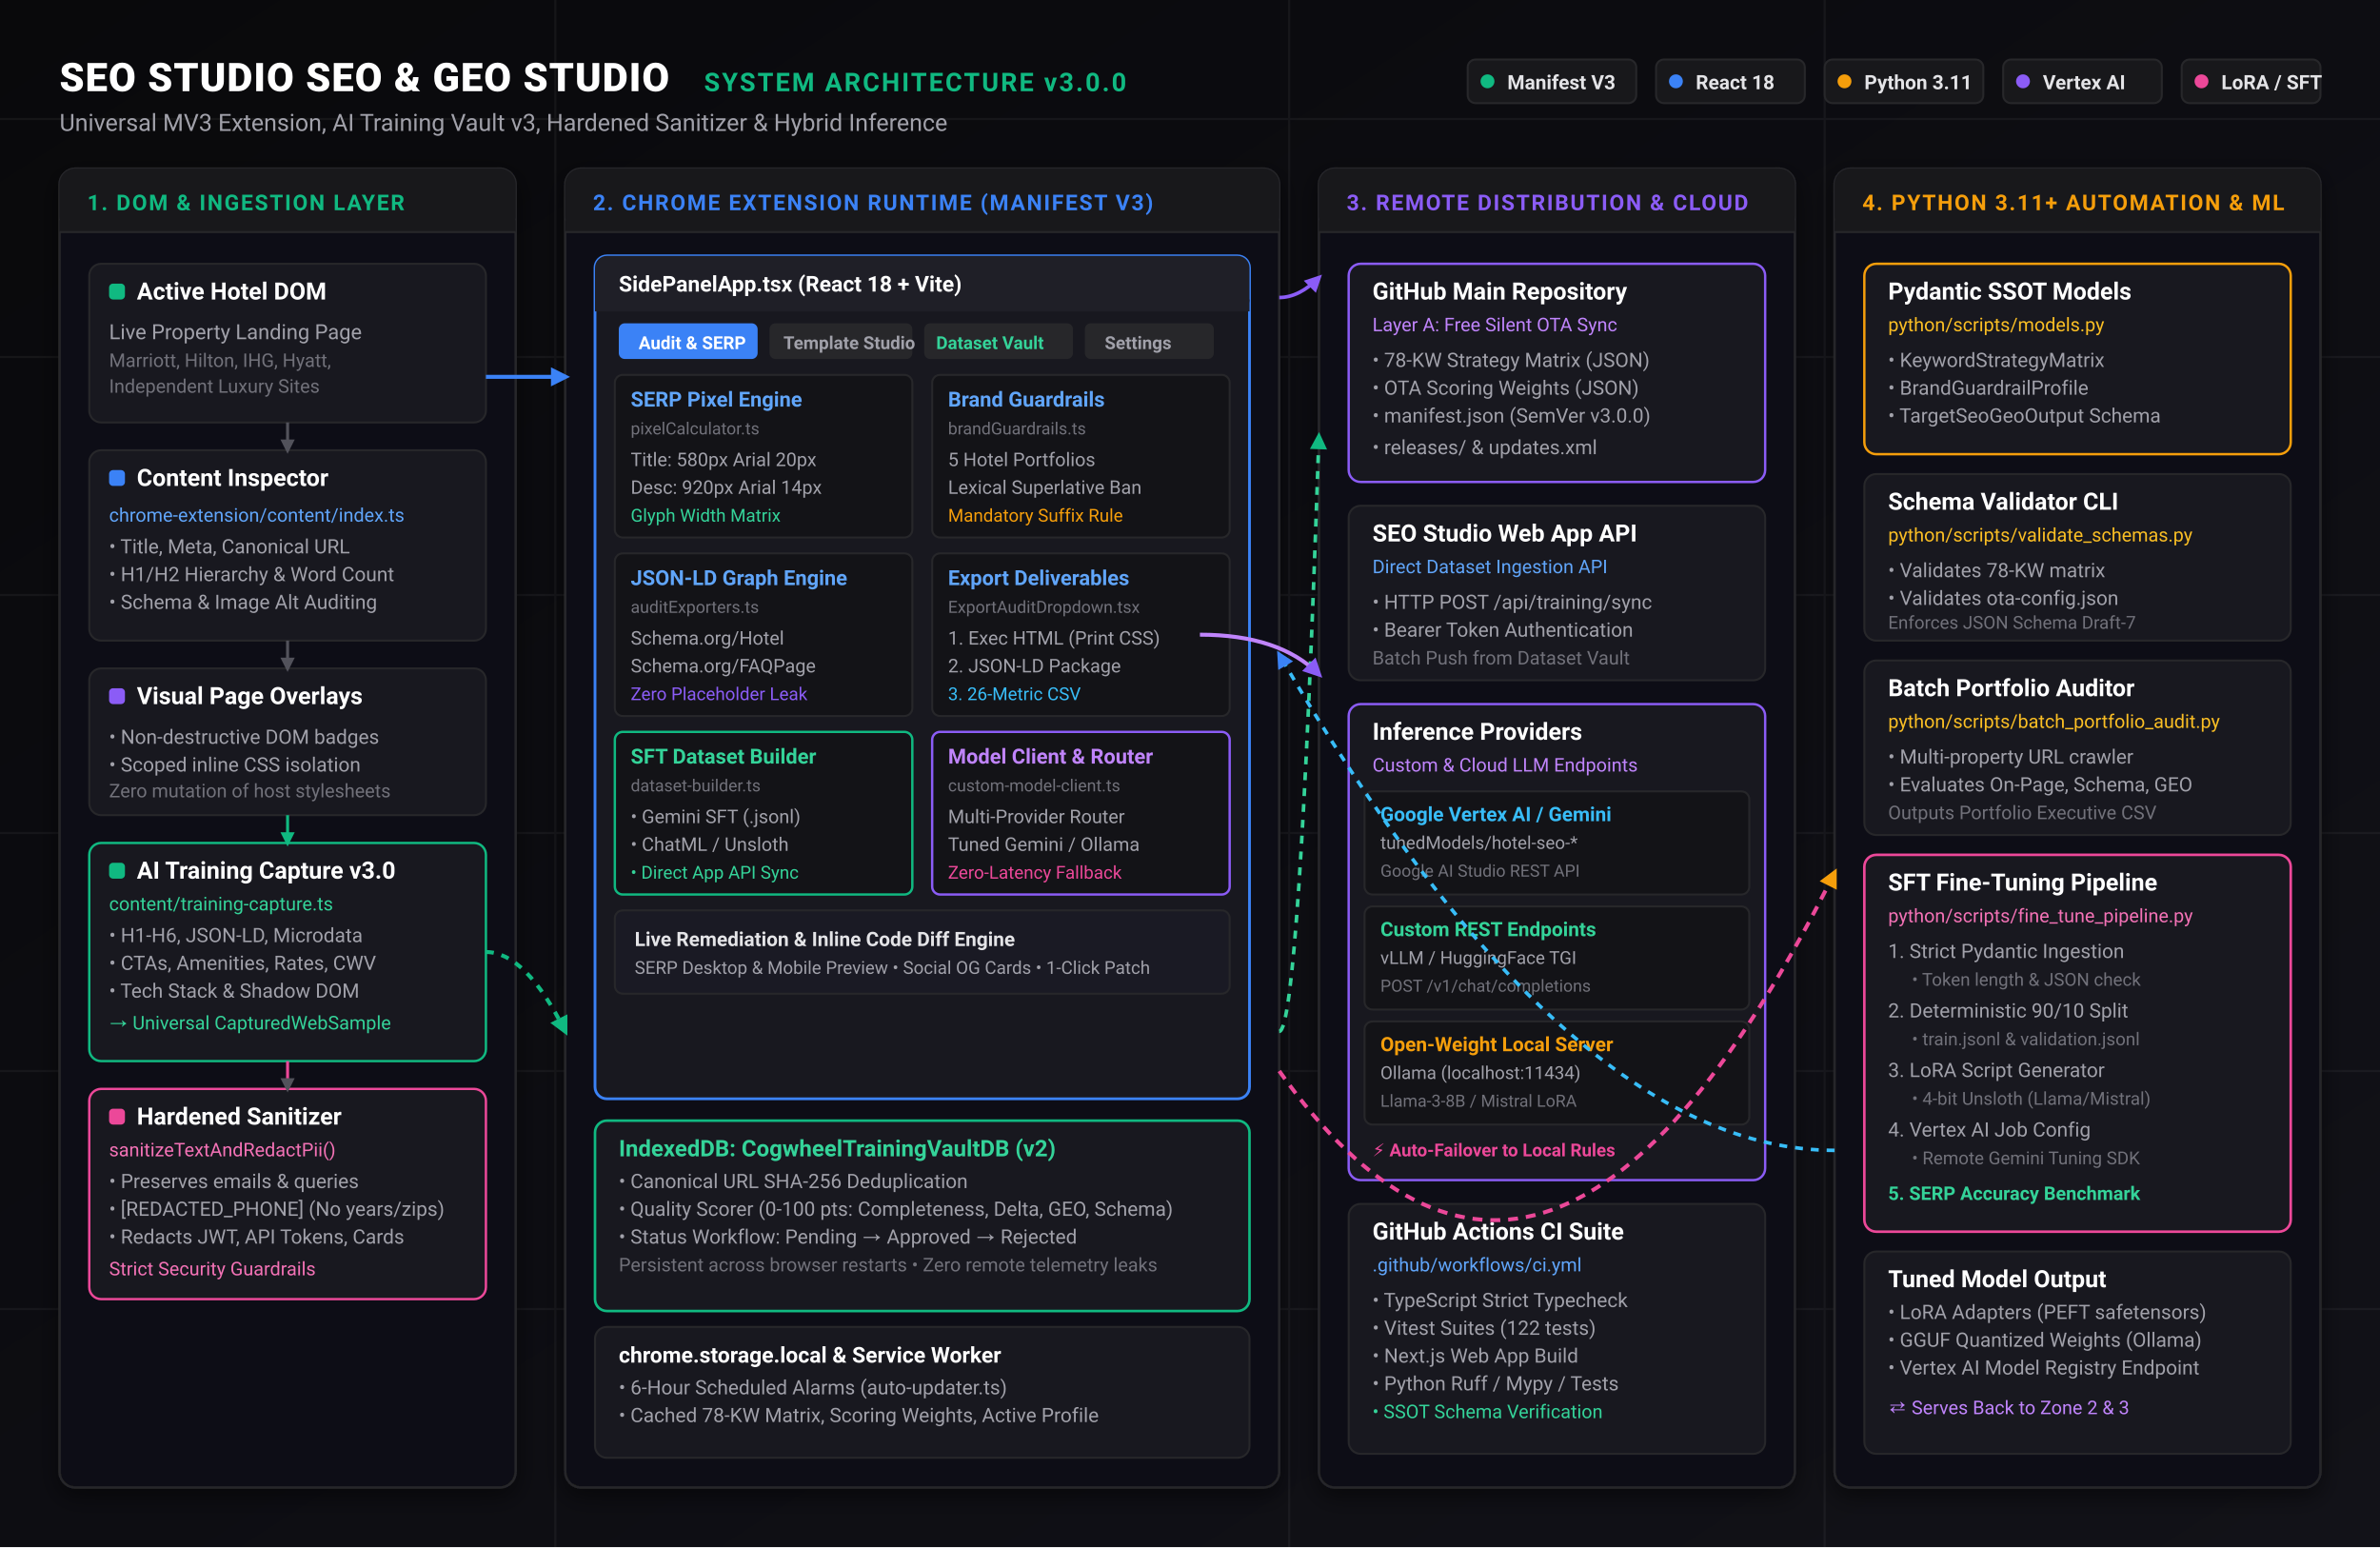
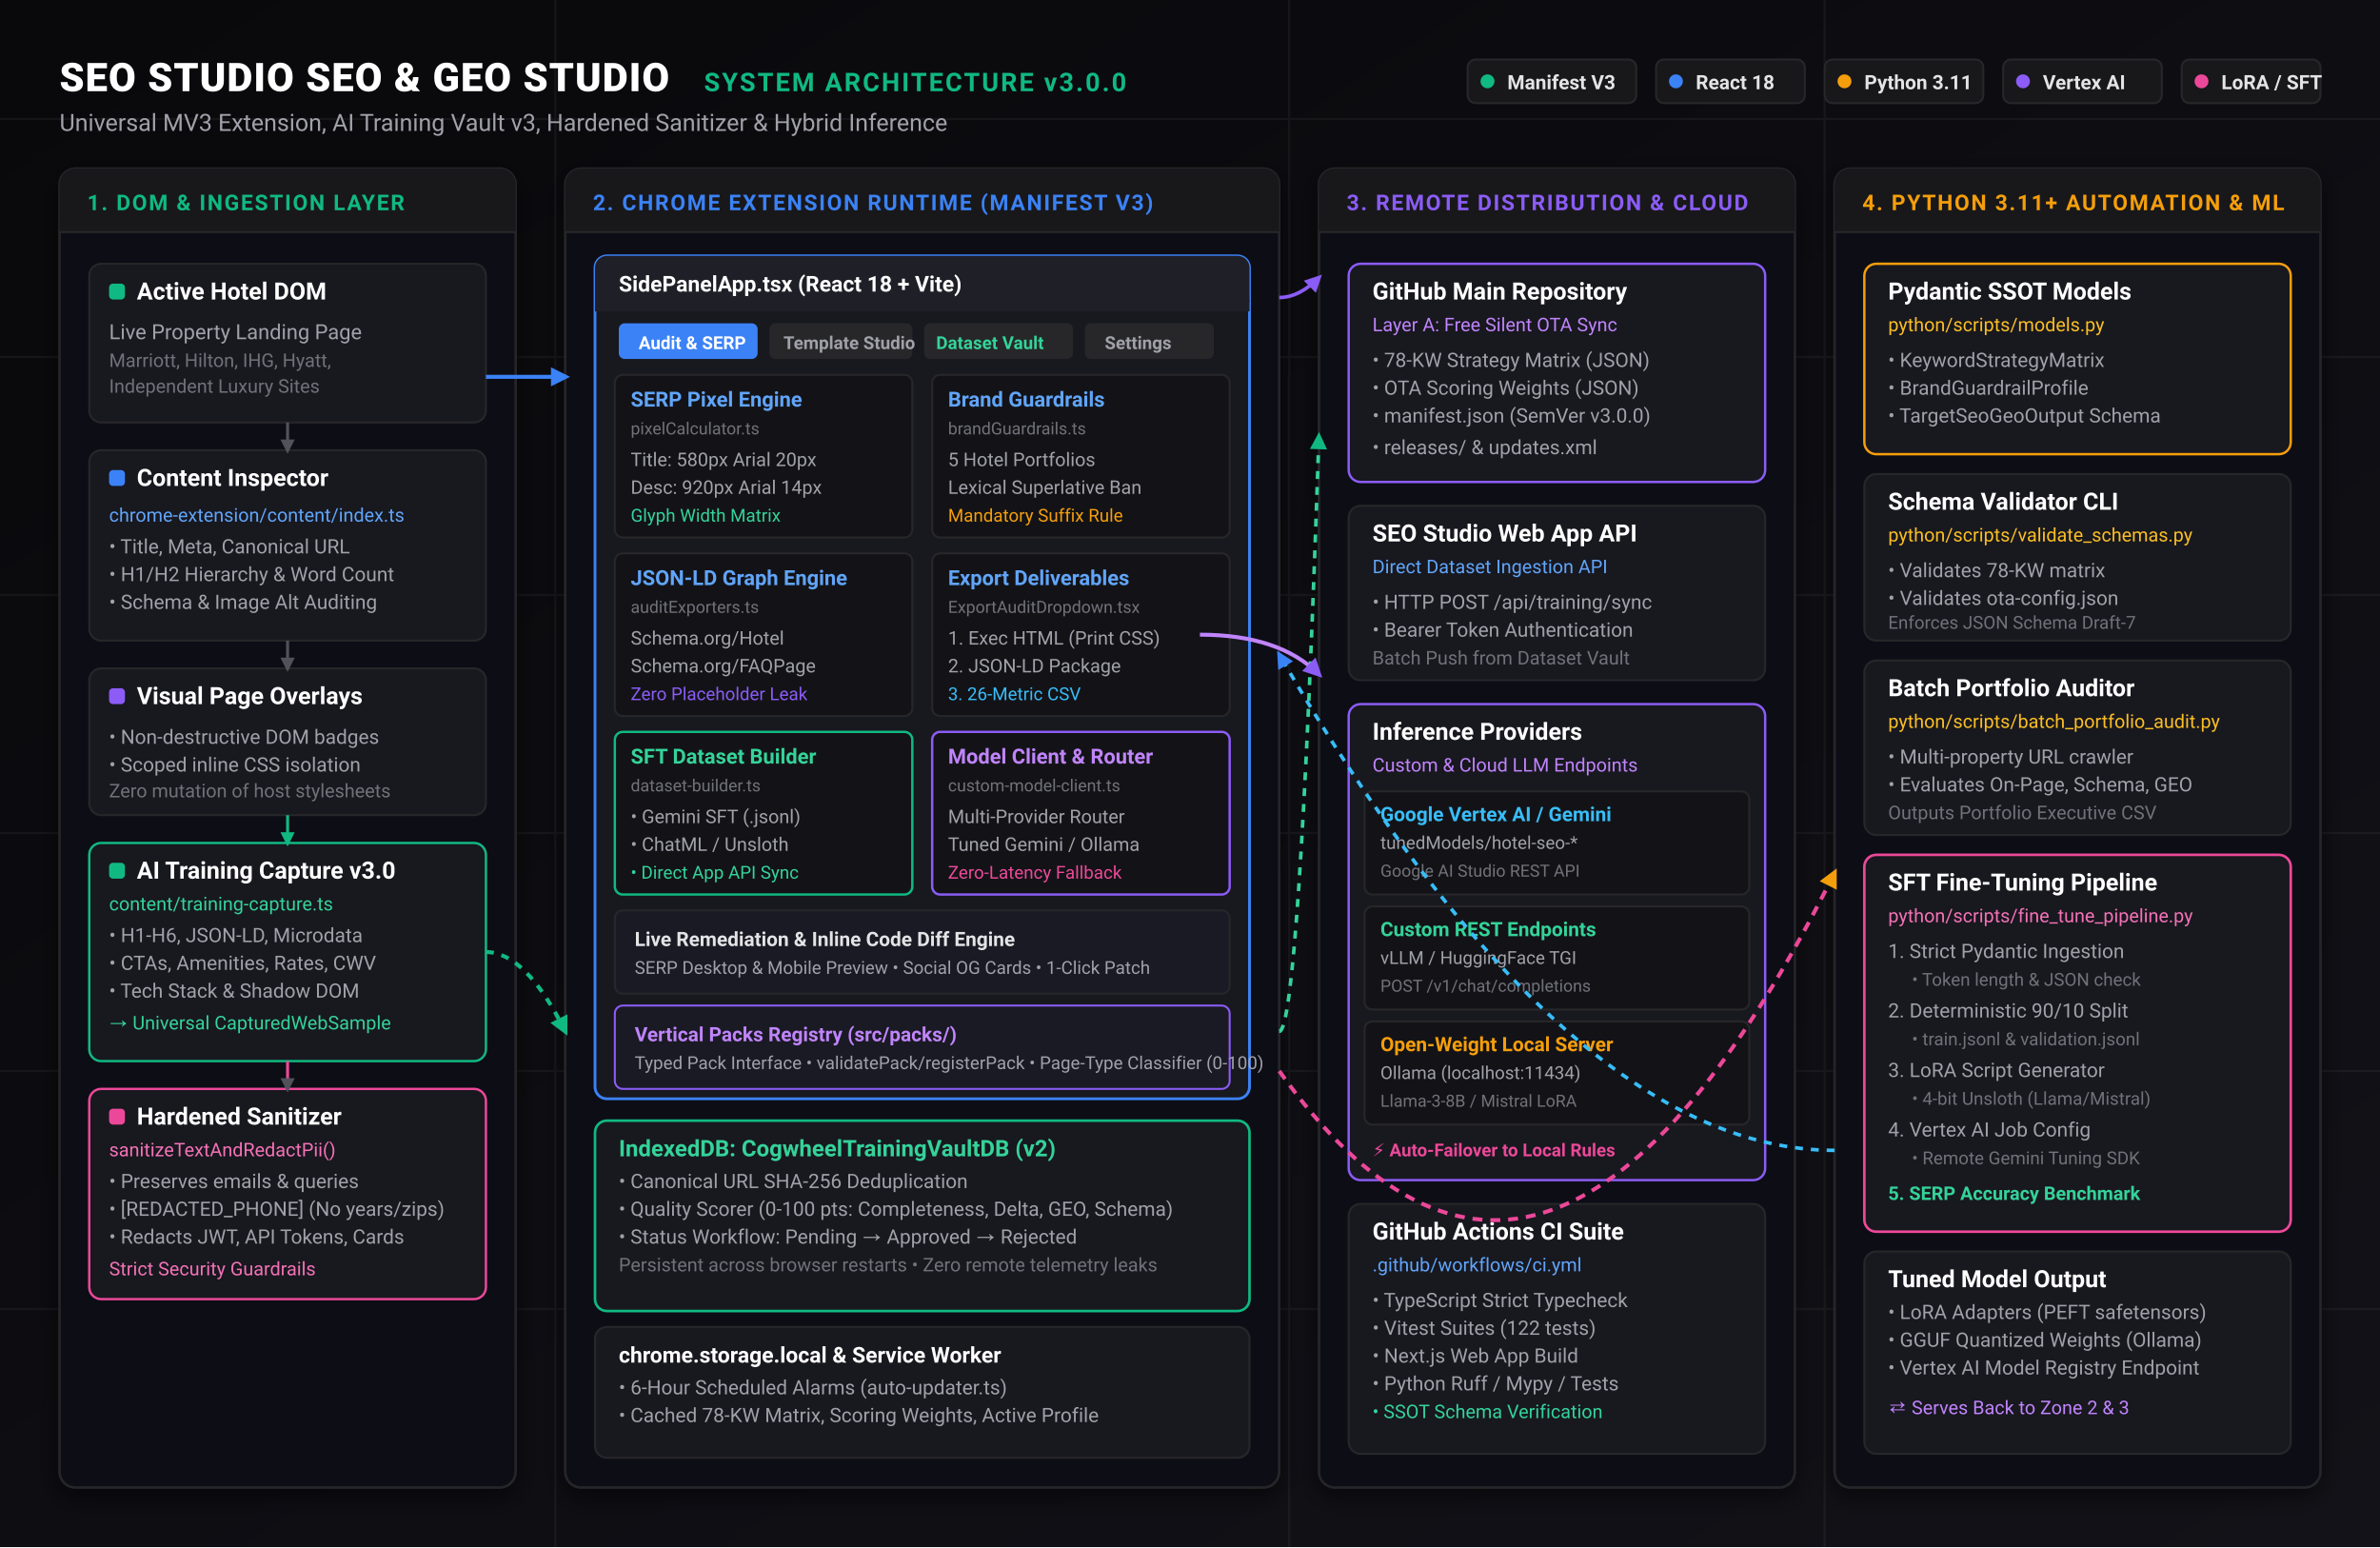
<svg xmlns="http://www.w3.org/2000/svg" viewBox="0 0 1200 780" width="100%" height="100%" style="background:#09090b; font-family: -apple-system, BlinkMacSystemFont, 'Segoe UI', Roboto, Helvetica, Arial, sans-serif;">
  <defs>
    <linearGradient id="bg-grad" x1="0%" y1="0%" x2="100%" y2="100%">
      <stop offset="0%" stop-color="#09090b" />
      <stop offset="50%" stop-color="#0d0d12" />
      <stop offset="100%" stop-color="#121218" />
    </linearGradient>
    <linearGradient id="blue-grad" x1="0%" y1="0%" x2="100%" y2="100%">
      <stop offset="0%" stop-color="#3b82f6" />
      <stop offset="100%" stop-color="#1d4ed8" />
    </linearGradient>
    <linearGradient id="emerald-grad" x1="0%" y1="0%" x2="100%" y2="100%">
      <stop offset="0%" stop-color="#10b981" />
      <stop offset="100%" stop-color="#047857" />
    </linearGradient>
    <linearGradient id="purple-grad" x1="0%" y1="0%" x2="100%" y2="100%">
      <stop offset="0%" stop-color="#8b5cf6" />
      <stop offset="100%" stop-color="#6d28d9" />
    </linearGradient>
    <linearGradient id="amber-grad" x1="0%" y1="0%" x2="100%" y2="100%">
      <stop offset="0%" stop-color="#f59e0b" />
      <stop offset="100%" stop-color="#b45309" />
    </linearGradient>
    <filter id="glow-blue" x="-20%" y="-20%" width="140%" height="140%">
      <feGaussianBlur stdDeviation="6" result="blur" />
      <feComposite in="SourceGraphic" in2="blur" operator="over" />
    </filter>
    <filter id="card-shadow" x="-10%" y="-10%" width="120%" height="120%">
      <feDropShadow dx="0" dy="4" stdDeviation="6" flood-color="#000000" flood-opacity="0.5" />
    </filter>
    <marker id="arrow-blue" viewBox="0 0 10 10" refX="6" refY="5" markerWidth="6" markerHeight="6" orient="auto-start-reverse">
      <path d="M 0 1 L 8 5 L 0 9 z" fill="#3b82f6" />
    </marker>
    <marker id="arrow-emerald" viewBox="0 0 10 10" refX="6" refY="5" markerWidth="6" markerHeight="6" orient="auto-start-reverse">
      <path d="M 0 1 L 8 5 L 0 9 z" fill="#10b981" />
    </marker>
    <marker id="arrow-purple" viewBox="0 0 10 10" refX="6" refY="5" markerWidth="6" markerHeight="6" orient="auto-start-reverse">
      <path d="M 0 1 L 8 5 L 0 9 z" fill="#8b5cf6" />
    </marker>
    <marker id="arrow-amber" viewBox="0 0 10 10" refX="6" refY="5" markerWidth="6" markerHeight="6" orient="auto-start-reverse">
      <path d="M 0 1 L 8 5 L 0 9 z" fill="#f59e0b" />
    </marker>
    <marker id="arrow-gray" viewBox="0 0 10 10" refX="6" refY="5" markerWidth="6" markerHeight="6" orient="auto-start-reverse">
      <path d="M 0 1 L 8 5 L 0 9 z" fill="#52525b" />
    </marker>
  </defs>
  <rect width="1200" height="780" fill="url(#bg-grad)" />
  <g opacity="0.05" stroke="#ffffff" stroke-width="1">
    <line x1="0" y1="60" x2="1200" y2="60" />
    <line x1="0" y1="180" x2="1200" y2="180" />
    <line x1="0" y1="300" x2="1200" y2="300" />
    <line x1="0" y1="420" x2="1200" y2="420" />
    <line x1="0" y1="540" x2="1200" y2="540" />
    <line x1="0" y1="660" x2="1200" y2="660" />
    <line x1="280" y1="0" x2="280" y2="780" />
    <line x1="650" y1="0" x2="650" y2="780" />
    <line x1="920" y1="0" x2="920" y2="780" />
  </g>
  <g transform="translate(30, 22)">
    <text x="0" y="24" fill="#ffffff" font-size="20" font-weight="800" letter-spacing="0.5">SEO STUDIO SEO &amp; GEO STUDIO</text>
    <text x="325" y="24" fill="#10b981" font-size="13" font-weight="700" letter-spacing="1">SYSTEM ARCHITECTURE v3.0.0</text>
    <text x="0" y="44" fill="#a1a1aa" font-size="12">Universal MV3 Extension, AI Training Vault v3, Hardened Sanitizer &amp; Hybrid Inference</text>
    <g transform="translate(710, 8)">
      <rect x="0" y="0" width="85" height="22" rx="4" fill="#18181b" stroke="#27272a" />
      <circle cx="10" cy="11" r="3.5" fill="#10b981" />
      <text x="20" y="15" fill="#e4e4e7" font-size="10" font-weight="600">Manifest V3</text>
      <rect x="95" y="0" width="75" height="22" rx="4" fill="#18181b" stroke="#27272a" />
      <circle cx="105" cy="11" r="3.5" fill="#3b82f6" />
      <text x="115" y="15" fill="#e4e4e7" font-size="10" font-weight="600">React 18</text>
      <rect x="180" y="0" width="80" height="22" rx="4" fill="#18181b" stroke="#27272a" />
      <circle cx="190" cy="11" r="3.5" fill="#f59e0b" />
      <text x="200" y="15" fill="#e4e4e7" font-size="10" font-weight="600">Python 3.11</text>
      <rect x="270" y="0" width="80" height="22" rx="4" fill="#18181b" stroke="#27272a" />
      <circle cx="280" cy="11" r="3.5" fill="#8b5cf6" />
      <text x="290" y="15" fill="#e4e4e7" font-size="10" font-weight="600">Vertex AI</text>
      <rect x="360" y="0" width="70" height="22" rx="4" fill="#18181b" stroke="#27272a" />
      <circle cx="370" cy="11" r="3.5" fill="#ec4899" />
      <text x="380" y="15" fill="#e4e4e7" font-size="10" font-weight="600">LoRA / SFT</text>
    </g>
  </g>
  <g transform="translate(30, 85)">
    <rect width="230" height="665" rx="8" fill="#111116" stroke="#27272a" stroke-width="1.2" filter="url(#card-shadow)" />
    <rect width="230" height="32" rx="8" fill="#18181b" />
    <rect y="26" width="230" height="6" fill="#18181b" />
    <line x1="0" y1="32" x2="230" y2="32" stroke="#27272a" />
    <text x="14" y="21" fill="#10b981" font-size="11" font-weight="700" letter-spacing="0.8">1. DOM &amp; INGESTION LAYER</text>
    <g transform="translate(15, 48)">
      <rect width="200" height="80" rx="6" fill="#18181f" stroke="#27272a" />
      <rect x="10" y="10" width="8" height="8" rx="2" fill="#10b981" />
      <text x="24" y="18" fill="#ffffff" font-size="12" font-weight="700">Active Hotel DOM</text>
      <text x="10" y="38" fill="#a1a1aa" font-size="10.5">Live Property Landing Page</text>
      <text x="10" y="52" fill="#71717a" font-size="9.5">Marriott, Hilton, IHG, Hyatt,</text>
      <text x="10" y="65" fill="#71717a" font-size="9.5">Independent Luxury Sites</text>
    </g>
    <g transform="translate(15, 142)">
      <rect width="200" height="96" rx="6" fill="#18181f" stroke="#27272a" />
      <rect x="10" y="10" width="8" height="8" rx="2" fill="#3b82f6" />
      <text x="24" y="18" fill="#ffffff" font-size="12" font-weight="700">Content Inspector</text>
      <text x="10" y="36" fill="#60a5fa" font-size="9.5">chrome-extension/content/index.ts</text>
      <text x="10" y="52" fill="#a1a1aa" font-size="10">• Title, Meta, Canonical URL</text>
      <text x="10" y="66" fill="#a1a1aa" font-size="10">• H1/H2 Hierarchy &amp; Word Count</text>
      <text x="10" y="80" fill="#a1a1aa" font-size="10">• Schema &amp; Image Alt Auditing</text>
    </g>
    <g transform="translate(15, 252)">
      <rect width="200" height="74" rx="6" fill="#18181f" stroke="#27272a" />
      <rect x="10" y="10" width="8" height="8" rx="2" fill="#8b5cf6" />
      <text x="24" y="18" fill="#ffffff" font-size="12" font-weight="700">Visual Page Overlays</text>
      <text x="10" y="38" fill="#a1a1aa" font-size="10">• Non-destructive DOM badges</text>
      <text x="10" y="52" fill="#a1a1aa" font-size="10">• Scoped inline CSS isolation</text>
      <text x="10" y="65" fill="#71717a" font-size="9.5">Zero mutation of host stylesheets</text>
    </g>
    <g transform="translate(15, 340)">
      <rect width="200" height="110" rx="6" fill="#18181f" stroke="#10b981" stroke-width="1.2" />
      <rect x="10" y="10" width="8" height="8" rx="2" fill="#10b981" />
      <text x="24" y="18" fill="#ffffff" font-size="12" font-weight="700">AI Training Capture v3.0</text>
      <text x="10" y="34" fill="#34d399" font-size="9.5">content/training-capture.ts</text>
      <text x="10" y="50" fill="#a1a1aa" font-size="10">• H1-H6, JSON-LD, Microdata</text>
      <text x="10" y="64" fill="#a1a1aa" font-size="10">• CTAs, Amenities, Rates, CWV</text>
      <text x="10" y="78" fill="#a1a1aa" font-size="10">• Tech Stack &amp; Shadow DOM</text>
      <text x="10" y="94" fill="#34d399" font-size="9.5">→ Universal CapturedWebSample</text>
    </g>
    <g transform="translate(15, 464)">
      <rect width="200" height="106" rx="6" fill="#18181f" stroke="#ec4899" stroke-width="1.2" />
      <rect x="10" y="10" width="8" height="8" rx="2" fill="#ec4899" />
      <text x="24" y="18" fill="#ffffff" font-size="12" font-weight="700">Hardened Sanitizer</text>
      <text x="10" y="34" fill="#f472b6" font-size="9.5">sanitizeTextAndRedactPii()</text>
      <text x="10" y="50" fill="#a1a1aa" font-size="10">• Preserves emails &amp; queries</text>
      <text x="10" y="64" fill="#a1a1aa" font-size="10">• [REDACTED_PHONE] (No years/zips)</text>
      <text x="10" y="78" fill="#a1a1aa" font-size="10">• Redacts JWT, API Tokens, Cards</text>
      <text x="10" y="94" fill="#f472b6" font-size="9.5">Strict Security Guardrails</text>
    </g>
    <line x1="115" y1="128" x2="115" y2="142" stroke="#52525b" stroke-width="1.5" marker-end="url(#arrow-gray)" />
    <line x1="115" y1="238" x2="115" y2="252" stroke="#52525b" stroke-width="1.5" marker-end="url(#arrow-gray)" />
    <line x1="115" y1="326" x2="115" y2="340" stroke="#10b981" stroke-width="1.5" marker-end="url(#arrow-emerald)" />
    <line x1="115" y1="450" x2="115" y2="464" stroke="#ec4899" stroke-width="1.5" marker-end="url(#arrow-gray)" />
  </g>
  <g transform="translate(285, 85)">
    <rect width="360" height="665" rx="8" fill="#111116" stroke="#27272a" stroke-width="1.2" filter="url(#card-shadow)" />
    <rect width="360" height="32" rx="8" fill="#18181b" />
    <rect y="26" width="360" height="6" fill="#18181b" />
    <line x1="0" y1="32" x2="360" y2="32" stroke="#27272a" />
    <text x="14" y="21" fill="#3b82f6" font-size="11" font-weight="700" letter-spacing="0.8">2. CHROME EXTENSION RUNTIME (MANIFEST V3)</text>
    <g transform="translate(15, 44)">
      <rect width="330" height="425" rx="6" fill="#18181f" stroke="#3b82f6" stroke-width="1.4" />
      <rect width="330" height="28" rx="6" fill="#1f1f27" />
      <rect y="22" width="330" height="6" fill="#1f1f27" />
      <text x="12" y="18" fill="#ffffff" font-size="11" font-weight="700">SidePanelApp.tsx (React 18 + Vite)</text>
      <g transform="translate(12, 34)">
        <rect x="0" y="0" width="70" height="18" rx="3" fill="#3b82f6" />
        <text x="10" y="13" fill="#ffffff" font-size="9" font-weight="700">Audit &amp; SERP</text>
        <rect x="76" y="0" width="72" height="18" rx="3" fill="#27272a" />
        <text x="83" y="13" fill="#a1a1aa" font-size="9" font-weight="600">Template Studio</text>
        <rect x="154" y="0" width="75" height="18" rx="3" fill="#27272a" />
        <text x="160" y="13" fill="#34d399" font-size="9" font-weight="700">Dataset Vault</text>
        <rect x="235" y="0" width="65" height="18" rx="3" fill="#27272a" />
        <text x="245" y="13" fill="#a1a1aa" font-size="9" font-weight="600">Settings</text>
      </g>
      <g transform="translate(10, 60)">
        <g transform="translate(0, 0)">
          <rect width="150" height="82" rx="4" fill="#131317" stroke="#27272a" />
          <text x="8" y="16" fill="#60a5fa" font-size="10.5" font-weight="700">SERP Pixel Engine</text>
          <text x="8" y="30" fill="#71717a" font-size="8.5">pixelCalculator.ts</text>
          <text x="8" y="46" fill="#a1a1aa" font-size="9.5">Title: 580px Arial 20px</text>
          <text x="8" y="60" fill="#a1a1aa" font-size="9.5">Desc: 920px Arial 14px</text>
          <text x="8" y="74" fill="#34d399" font-size="9">Glyph Width Matrix</text>
        </g>
        <g transform="translate(160, 0)">
          <rect width="150" height="82" rx="4" fill="#131317" stroke="#27272a" />
          <text x="8" y="16" fill="#60a5fa" font-size="10.5" font-weight="700">Brand Guardrails</text>
          <text x="8" y="30" fill="#71717a" font-size="8.5">brandGuardrails.ts</text>
          <text x="8" y="46" fill="#a1a1aa" font-size="9.5">5 Hotel Portfolios</text>
          <text x="8" y="60" fill="#a1a1aa" font-size="9.5">Lexical Superlative Ban</text>
          <text x="8" y="74" fill="#f59e0b" font-size="9">Mandatory Suffix Rule</text>
        </g>
        <g transform="translate(0, 90)">
          <rect width="150" height="82" rx="4" fill="#131317" stroke="#27272a" />
          <text x="8" y="16" fill="#60a5fa" font-size="10.5" font-weight="700">JSON-LD Graph Engine</text>
          <text x="8" y="30" fill="#71717a" font-size="8.5">auditExporters.ts</text>
          <text x="8" y="46" fill="#a1a1aa" font-size="9.5">Schema.org/Hotel</text>
          <text x="8" y="60" fill="#a1a1aa" font-size="9.5">Schema.org/FAQPage</text>
          <text x="8" y="74" fill="#8b5cf6" font-size="9">Zero Placeholder Leak</text>
        </g>
        <g transform="translate(160, 90)">
          <rect width="150" height="82" rx="4" fill="#131317" stroke="#27272a" />
          <text x="8" y="16" fill="#60a5fa" font-size="10.5" font-weight="700">Export Deliverables</text>
          <text x="8" y="30" fill="#71717a" font-size="8.5">ExportAuditDropdown.tsx</text>
          <text x="8" y="46" fill="#a1a1aa" font-size="9.5">1. Exec HTML (Print CSS)</text>
          <text x="8" y="60" fill="#a1a1aa" font-size="9.5">2. JSON-LD Package</text>
          <text x="8" y="74" fill="#38bdf8" font-size="9">3. 26-Metric CSV</text>
        </g>
        <g transform="translate(0, 180)">
          <rect width="150" height="82" rx="4" fill="#131317" stroke="#10b981" stroke-width="1.2" />
          <text x="8" y="16" fill="#34d399" font-size="10.5" font-weight="700">SFT Dataset Builder</text>
          <text x="8" y="30" fill="#71717a" font-size="8.5">dataset-builder.ts</text>
          <text x="8" y="46" fill="#a1a1aa" font-size="9.5">• Gemini SFT (.jsonl)</text>
          <text x="8" y="60" fill="#a1a1aa" font-size="9.5">• ChatML / Unsloth</text>
          <text x="8" y="74" fill="#34d399" font-size="9">• Direct App API Sync</text>
        </g>
        <g transform="translate(160, 180)">
          <rect width="150" height="82" rx="4" fill="#131317" stroke="#8b5cf6" stroke-width="1.2" />
          <text x="8" y="16" fill="#c084fc" font-size="10.5" font-weight="700">Model Client &amp; Router</text>
          <text x="8" y="30" fill="#71717a" font-size="8.5">custom-model-client.ts</text>
          <text x="8" y="46" fill="#a1a1aa" font-size="9.5">Multi-Provider Router</text>
          <text x="8" y="60" fill="#a1a1aa" font-size="9.5">Tuned Gemini / Ollama</text>
          <text x="8" y="74" fill="#ec4899" font-size="9">Zero-Latency Fallback</text>
        </g>
        <g transform="translate(0, 270)">
          <rect width="310" height="42" rx="4" fill="#1a1a24" stroke="#27272a" />
          <text x="10" y="18" fill="#e4e4e7" font-size="10" font-weight="700">Live Remediation &amp; Inline Code Diff Engine</text>
          <text x="10" y="32" fill="#a1a1aa" font-size="9">SERP Desktop &amp; Mobile Preview • Social OG Cards • 1-Click Patch</text>
        </g>
+         <g transform="translate(0, 318)">
+           <rect width="310" height="42" rx="4" fill="#1a1a24" stroke="#8b5cf6" />
+           <text x="10" y="18" fill="#c084fc" font-size="10" font-weight="700">Vertical Packs Registry (src/packs/)</text>
+           <text x="10" y="32" fill="#a1a1aa" font-size="9">Typed Pack Interface • validatePack/registerPack • Page-Type Classifier (0-100)</text>
+         </g>
      </g>
    </g>
    <g transform="translate(15, 480)">
      <g transform="translate(0, 0)">
        <rect width="330" height="96" rx="6" fill="#18181f" stroke="#10b981" stroke-width="1.3" />
        <text x="12" y="18" fill="#34d399" font-size="11.5" font-weight="700">IndexedDB: CogwheelTrainingVaultDB (v2)</text>
        <text x="12" y="34" fill="#a1a1aa" font-size="10">• Canonical URL SHA-256 Deduplication</text>
        <text x="12" y="48" fill="#a1a1aa" font-size="10">• Quality Scorer (0-100 pts: Completeness, Delta, GEO, Schema)</text>
        <text x="12" y="62" fill="#a1a1aa" font-size="10">• Status Workflow: Pending → Approved → Rejected</text>
        <text x="12" y="76" fill="#71717a" font-size="9.5">Persistent across browser restarts • Zero remote telemetry leaks</text>
      </g>
      <g transform="translate(0, 104)">
        <rect width="330" height="66" rx="6" fill="#18181f" stroke="#27272a" />
        <text x="12" y="18" fill="#ffffff" font-size="11" font-weight="700">chrome.storage.local &amp; Service Worker</text>
        <text x="12" y="34" fill="#a1a1aa" font-size="10">• 6-Hour Scheduled Alarms (auto-updater.ts)</text>
        <text x="12" y="48" fill="#a1a1aa" font-size="10">• Cached 78-KW Matrix, Scoring Weights, Active Profile</text>
      </g>
    </g>
  </g>
  <g transform="translate(665, 85)">
    <rect width="240" height="665" rx="8" fill="#111116" stroke="#27272a" stroke-width="1.2" filter="url(#card-shadow)" />
    <rect width="240" height="32" rx="8" fill="#18181b" />
    <rect y="26" width="240" height="6" fill="#18181b" />
    <line x1="0" y1="32" x2="240" y2="32" stroke="#27272a" />
    <text x="14" y="21" fill="#8b5cf6" font-size="11" font-weight="700" letter-spacing="0.8">3. REMOTE DISTRIBUTION &amp; CLOUD</text>
    <g transform="translate(15, 48)">
      <rect width="210" height="110" rx="6" fill="#18181f" stroke="#8b5cf6" stroke-width="1.2" />
      <text x="12" y="18" fill="#ffffff" font-size="12" font-weight="700">GitHub Main Repository</text>
      <text x="12" y="34" fill="#c084fc" font-size="9.5">Layer A: Free Silent OTA Sync</text>
      <text x="12" y="52" fill="#a1a1aa" font-size="10">• 78-KW Strategy Matrix (JSON)</text>
      <text x="12" y="66" fill="#a1a1aa" font-size="10">• OTA Scoring Weights (JSON)</text>
      <text x="12" y="80" fill="#a1a1aa" font-size="10">• manifest.json (SemVer v3.0.0)</text>
      <text x="12" y="96" fill="#a1a1aa" font-size="10">• releases/ &amp; updates.xml</text>
    </g>
    <g transform="translate(15, 170)">
      <rect width="210" height="88" rx="6" fill="#18181f" stroke="#27272a" />
      <text x="12" y="18" fill="#ffffff" font-size="12" font-weight="700">SEO Studio Web App API</text>
      <text x="12" y="34" fill="#60a5fa" font-size="9.5">Direct Dataset Ingestion API</text>
      <text x="12" y="52" fill="#a1a1aa" font-size="10">• HTTP POST /api/training/sync</text>
      <text x="12" y="66" fill="#a1a1aa" font-size="10">• Bearer Token Authentication</text>
      <text x="12" y="80" fill="#71717a" font-size="9.5">Batch Push from Dataset Vault</text>
    </g>
    <g transform="translate(15, 270)">
      <rect width="210" height="240" rx="6" fill="#18181f" stroke="#8b5cf6" stroke-width="1.2" />
      <text x="12" y="18" fill="#ffffff" font-size="12" font-weight="700">Inference Providers</text>
      <text x="12" y="34" fill="#c084fc" font-size="9.5">Custom &amp; Cloud LLM Endpoints</text>
      <g transform="translate(8, 44)">
        <rect width="194" height="52" rx="4" fill="#131317" stroke="#27272a" />
        <text x="8" y="15" fill="#38bdf8" font-size="10" font-weight="700">Google Vertex AI / Gemini</text>
        <text x="8" y="29" fill="#a1a1aa" font-size="9">tunedModels/hotel-seo-*</text>
        <text x="8" y="43" fill="#71717a" font-size="8.5">Google AI Studio REST API</text>
      </g>
      <g transform="translate(8, 102)">
        <rect width="194" height="52" rx="4" fill="#131317" stroke="#27272a" />
        <text x="8" y="15" fill="#34d399" font-size="10" font-weight="700">Custom REST Endpoints</text>
        <text x="8" y="29" fill="#a1a1aa" font-size="9">vLLM / HuggingFace TGI</text>
        <text x="8" y="43" fill="#71717a" font-size="8.5">POST /v1/chat/completions</text>
      </g>
      <g transform="translate(8, 160)">
        <rect width="194" height="52" rx="4" fill="#131317" stroke="#27272a" />
        <text x="8" y="15" fill="#f59e0b" font-size="10" font-weight="700">Open-Weight Local Server</text>
        <text x="8" y="29" fill="#a1a1aa" font-size="9">Ollama (localhost:11434)</text>
        <text x="8" y="43" fill="#71717a" font-size="8.5">Llama-3-8B / Mistral LoRA</text>
      </g>
      <text x="12" y="228" fill="#ec4899" font-size="9" font-weight="600">⚡ Auto-Failover to Local Rules</text>
    </g>
    <g transform="translate(15, 522)">
      <rect width="210" height="126" rx="6" fill="#18181f" stroke="#27272a" />
      <text x="12" y="18" fill="#ffffff" font-size="12" font-weight="700">GitHub Actions CI Suite</text>
      <text x="12" y="34" fill="#60a5fa" font-size="9.5">.github/workflows/ci.yml</text>
      <text x="12" y="52" fill="#a1a1aa" font-size="10">• TypeScript Strict Typecheck</text>
      <text x="12" y="66" fill="#a1a1aa" font-size="10">• Vitest Suites (122 tests)</text>
      <text x="12" y="80" fill="#a1a1aa" font-size="10">• Next.js Web App Build</text>
      <text x="12" y="94" fill="#a1a1aa" font-size="10">• Python Ruff / Mypy / Tests</text>
      <text x="12" y="108" fill="#34d399" font-size="9.5">• SSOT Schema Verification</text>
    </g>
  </g>
  <g transform="translate(925, 85)">
    <rect width="245" height="665" rx="8" fill="#111116" stroke="#27272a" stroke-width="1.2" filter="url(#card-shadow)" />
    <rect width="245" height="32" rx="8" fill="#18181b" />
    <rect y="26" width="245" height="6" fill="#18181b" />
    <line x1="0" y1="32" x2="245" y2="32" stroke="#27272a" />
    <text x="14" y="21" fill="#f59e0b" font-size="11" font-weight="700" letter-spacing="0.8">4. PYTHON 3.11+ AUTOMATION &amp; ML</text>
    <g transform="translate(15, 48)">
      <rect width="215" height="96" rx="6" fill="#18181f" stroke="#f59e0b" stroke-width="1.2" />
      <text x="12" y="18" fill="#ffffff" font-size="12" font-weight="700">Pydantic SSOT Models</text>
      <text x="12" y="34" fill="#fbbf24" font-size="9.5">python/scripts/models.py</text>
      <text x="12" y="52" fill="#a1a1aa" font-size="10">• KeywordStrategyMatrix</text>
      <text x="12" y="66" fill="#a1a1aa" font-size="10">• BrandGuardrailProfile</text>
      <text x="12" y="80" fill="#a1a1aa" font-size="10">• TargetSeoGeoOutput Schema</text>
    </g>
    <g transform="translate(15, 154)">
      <rect width="215" height="84" rx="6" fill="#18181f" stroke="#27272a" />
      <text x="12" y="18" fill="#ffffff" font-size="12" font-weight="700">Schema Validator CLI</text>
      <text x="12" y="34" fill="#fbbf24" font-size="9.5">python/scripts/validate_schemas.py</text>
      <text x="12" y="52" fill="#a1a1aa" font-size="10">• Validates 78-KW matrix</text>
      <text x="12" y="66" fill="#a1a1aa" font-size="10">• Validates ota-config.json</text>
      <text x="12" y="78" fill="#71717a" font-size="9">Enforces JSON Schema Draft-7</text>
    </g>
    <g transform="translate(15, 248)">
      <rect width="215" height="88" rx="6" fill="#18181f" stroke="#27272a" />
      <text x="12" y="18" fill="#ffffff" font-size="12" font-weight="700">Batch Portfolio Auditor</text>
      <text x="12" y="34" fill="#fbbf24" font-size="9.5">python/scripts/batch_portfolio_audit.py</text>
      <text x="12" y="52" fill="#a1a1aa" font-size="10">• Multi-property URL crawler</text>
      <text x="12" y="66" fill="#a1a1aa" font-size="10">• Evaluates On-Page, Schema, GEO</text>
      <text x="12" y="80" fill="#71717a" font-size="9.5">Outputs Portfolio Executive CSV</text>
    </g>
    <g transform="translate(15, 346)">
      <rect width="215" height="190" rx="6" fill="#18181f" stroke="#ec4899" stroke-width="1.3" />
      <text x="12" y="18" fill="#ffffff" font-size="12" font-weight="700">SFT Fine-Tuning Pipeline</text>
      <text x="12" y="34" fill="#f472b6" font-size="9.5">python/scripts/fine_tune_pipeline.py</text>
      <text x="12" y="52" fill="#a1a1aa" font-size="10">1. Strict Pydantic Ingestion</text>
      <text x="24" y="66" fill="#71717a" font-size="9">• Token length &amp; JSON check</text>
      <text x="12" y="82" fill="#a1a1aa" font-size="10">2. Deterministic 90/10 Split</text>
      <text x="24" y="96" fill="#71717a" font-size="9">• train.jsonl &amp; validation.jsonl</text>
      <text x="12" y="112" fill="#a1a1aa" font-size="10">3. LoRA Script Generator</text>
      <text x="24" y="126" fill="#71717a" font-size="9">• 4-bit Unsloth (Llama/Mistral)</text>
      <text x="12" y="142" fill="#a1a1aa" font-size="10">4. Vertex AI Job Config</text>
      <text x="24" y="156" fill="#71717a" font-size="9">• Remote Gemini Tuning SDK</text>
      <text x="12" y="174" fill="#34d399" font-size="9.5" font-weight="600">5. SERP Accuracy Benchmark</text>
    </g>
    <g transform="translate(15, 546)">
      <rect width="215" height="102" rx="6" fill="#18181f" stroke="#27272a" />
      <text x="12" y="18" fill="#ffffff" font-size="12" font-weight="700">Tuned Model Output</text>
      <text x="12" y="34" fill="#a1a1aa" font-size="10">• LoRA Adapters (PEFT safetensors)</text>
      <text x="12" y="48" fill="#a1a1aa" font-size="10">• GGUF Quantized Weights (Ollama)</text>
      <text x="12" y="62" fill="#a1a1aa" font-size="10">• Vertex AI Model Registry Endpoint</text>
      <text x="12" y="82" fill="#c084fc" font-size="9.5">⇄ Serves Back to Zone 2 &amp; 3</text>
    </g>
  </g>
  <path d="M 245 480 Q 265 480, 285 520" fill="none" stroke="#10b981" stroke-width="2" stroke-dasharray="4,4" marker-end="url(#arrow-emerald)" />
  <path d="M 245 190 Q 265 190, 285 190" fill="none" stroke="#3b82f6" stroke-width="2" marker-end="url(#arrow-blue)" />
  <path d="M 645 150 Q 655 150, 665 140" fill="none" stroke="#8b5cf6" stroke-width="1.8" marker-end="url(#arrow-purple)" />
  <path d="M 645 520 Q 655 520, 665 220" fill="none" stroke="#34d399" stroke-width="1.8" stroke-dasharray="4,4" marker-end="url(#arrow-emerald)" />
  <path d="M 605 320 Q 645 320, 665 340" fill="none" stroke="#c084fc" stroke-width="2" marker-end="url(#arrow-purple)" />
  <path d="M 645 540 Q 780 730, 925 440" fill="none" stroke="#ec4899" stroke-width="2" stroke-dasharray="5,4" marker-end="url(#arrow-amber)" />
  <path d="M 925 580 Q 790 580, 645 330" fill="none" stroke="#38bdf8" stroke-width="1.8" stroke-dasharray="4,4" marker-end="url(#arrow-blue)" />
</svg>
